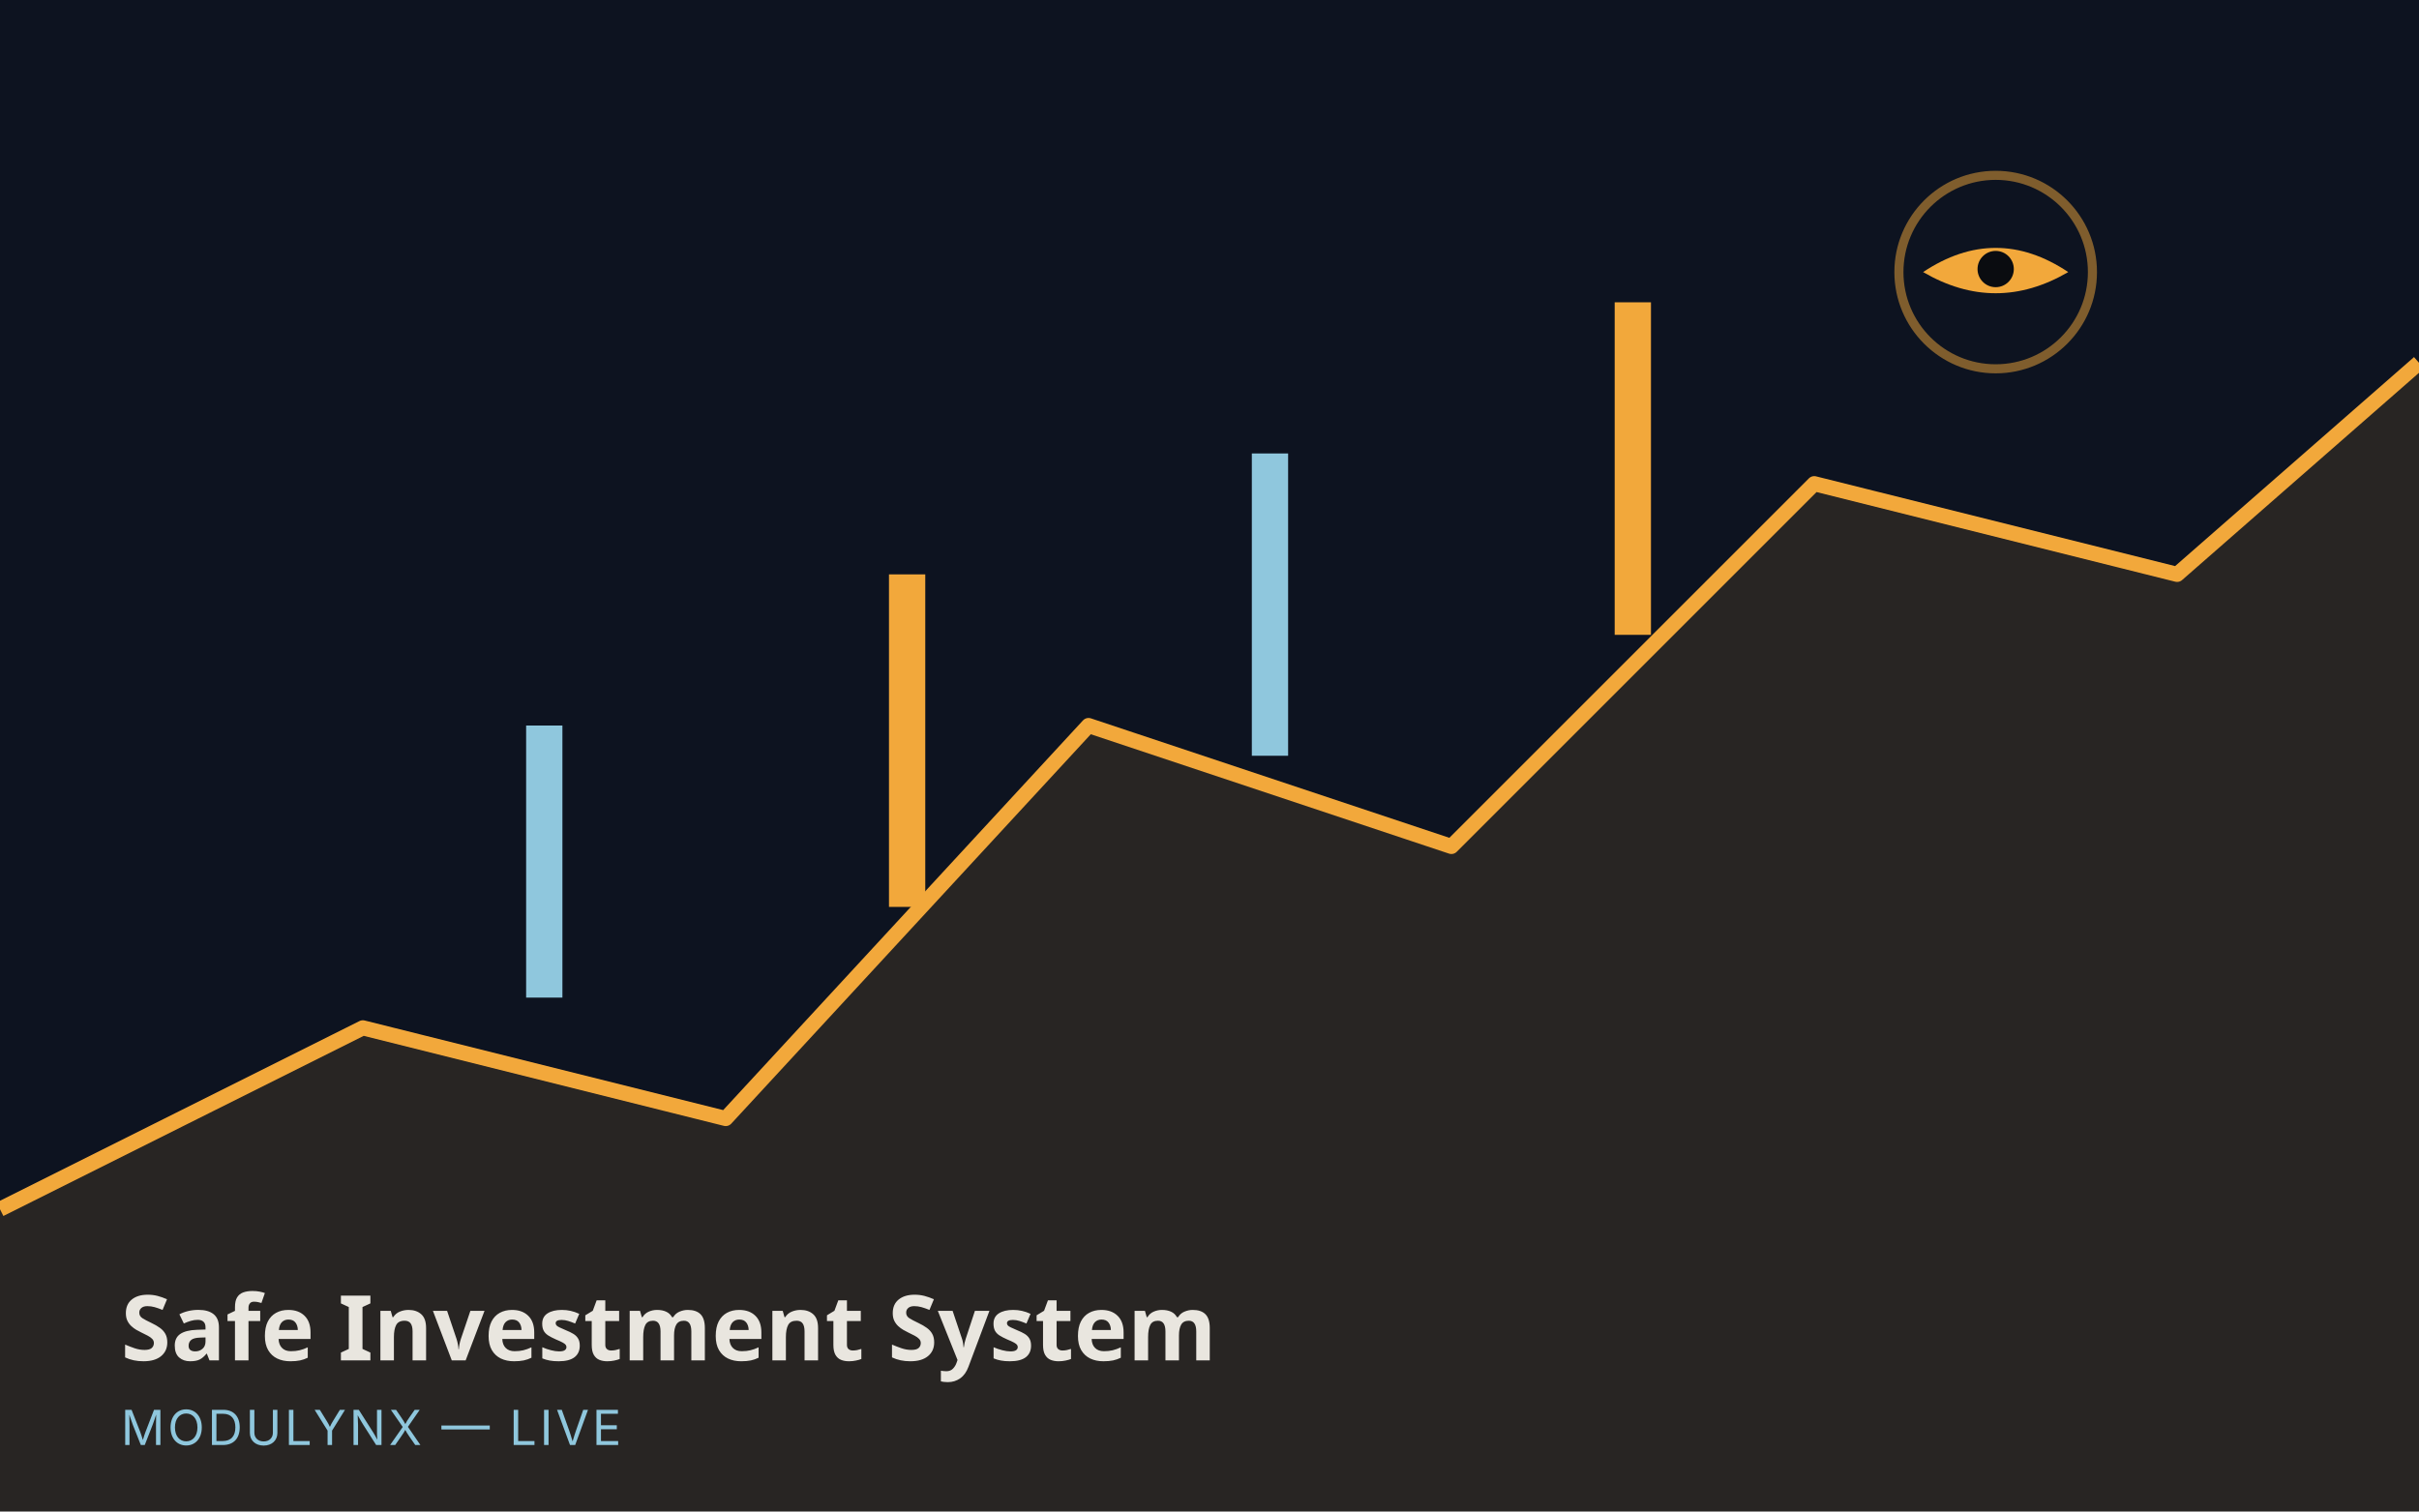
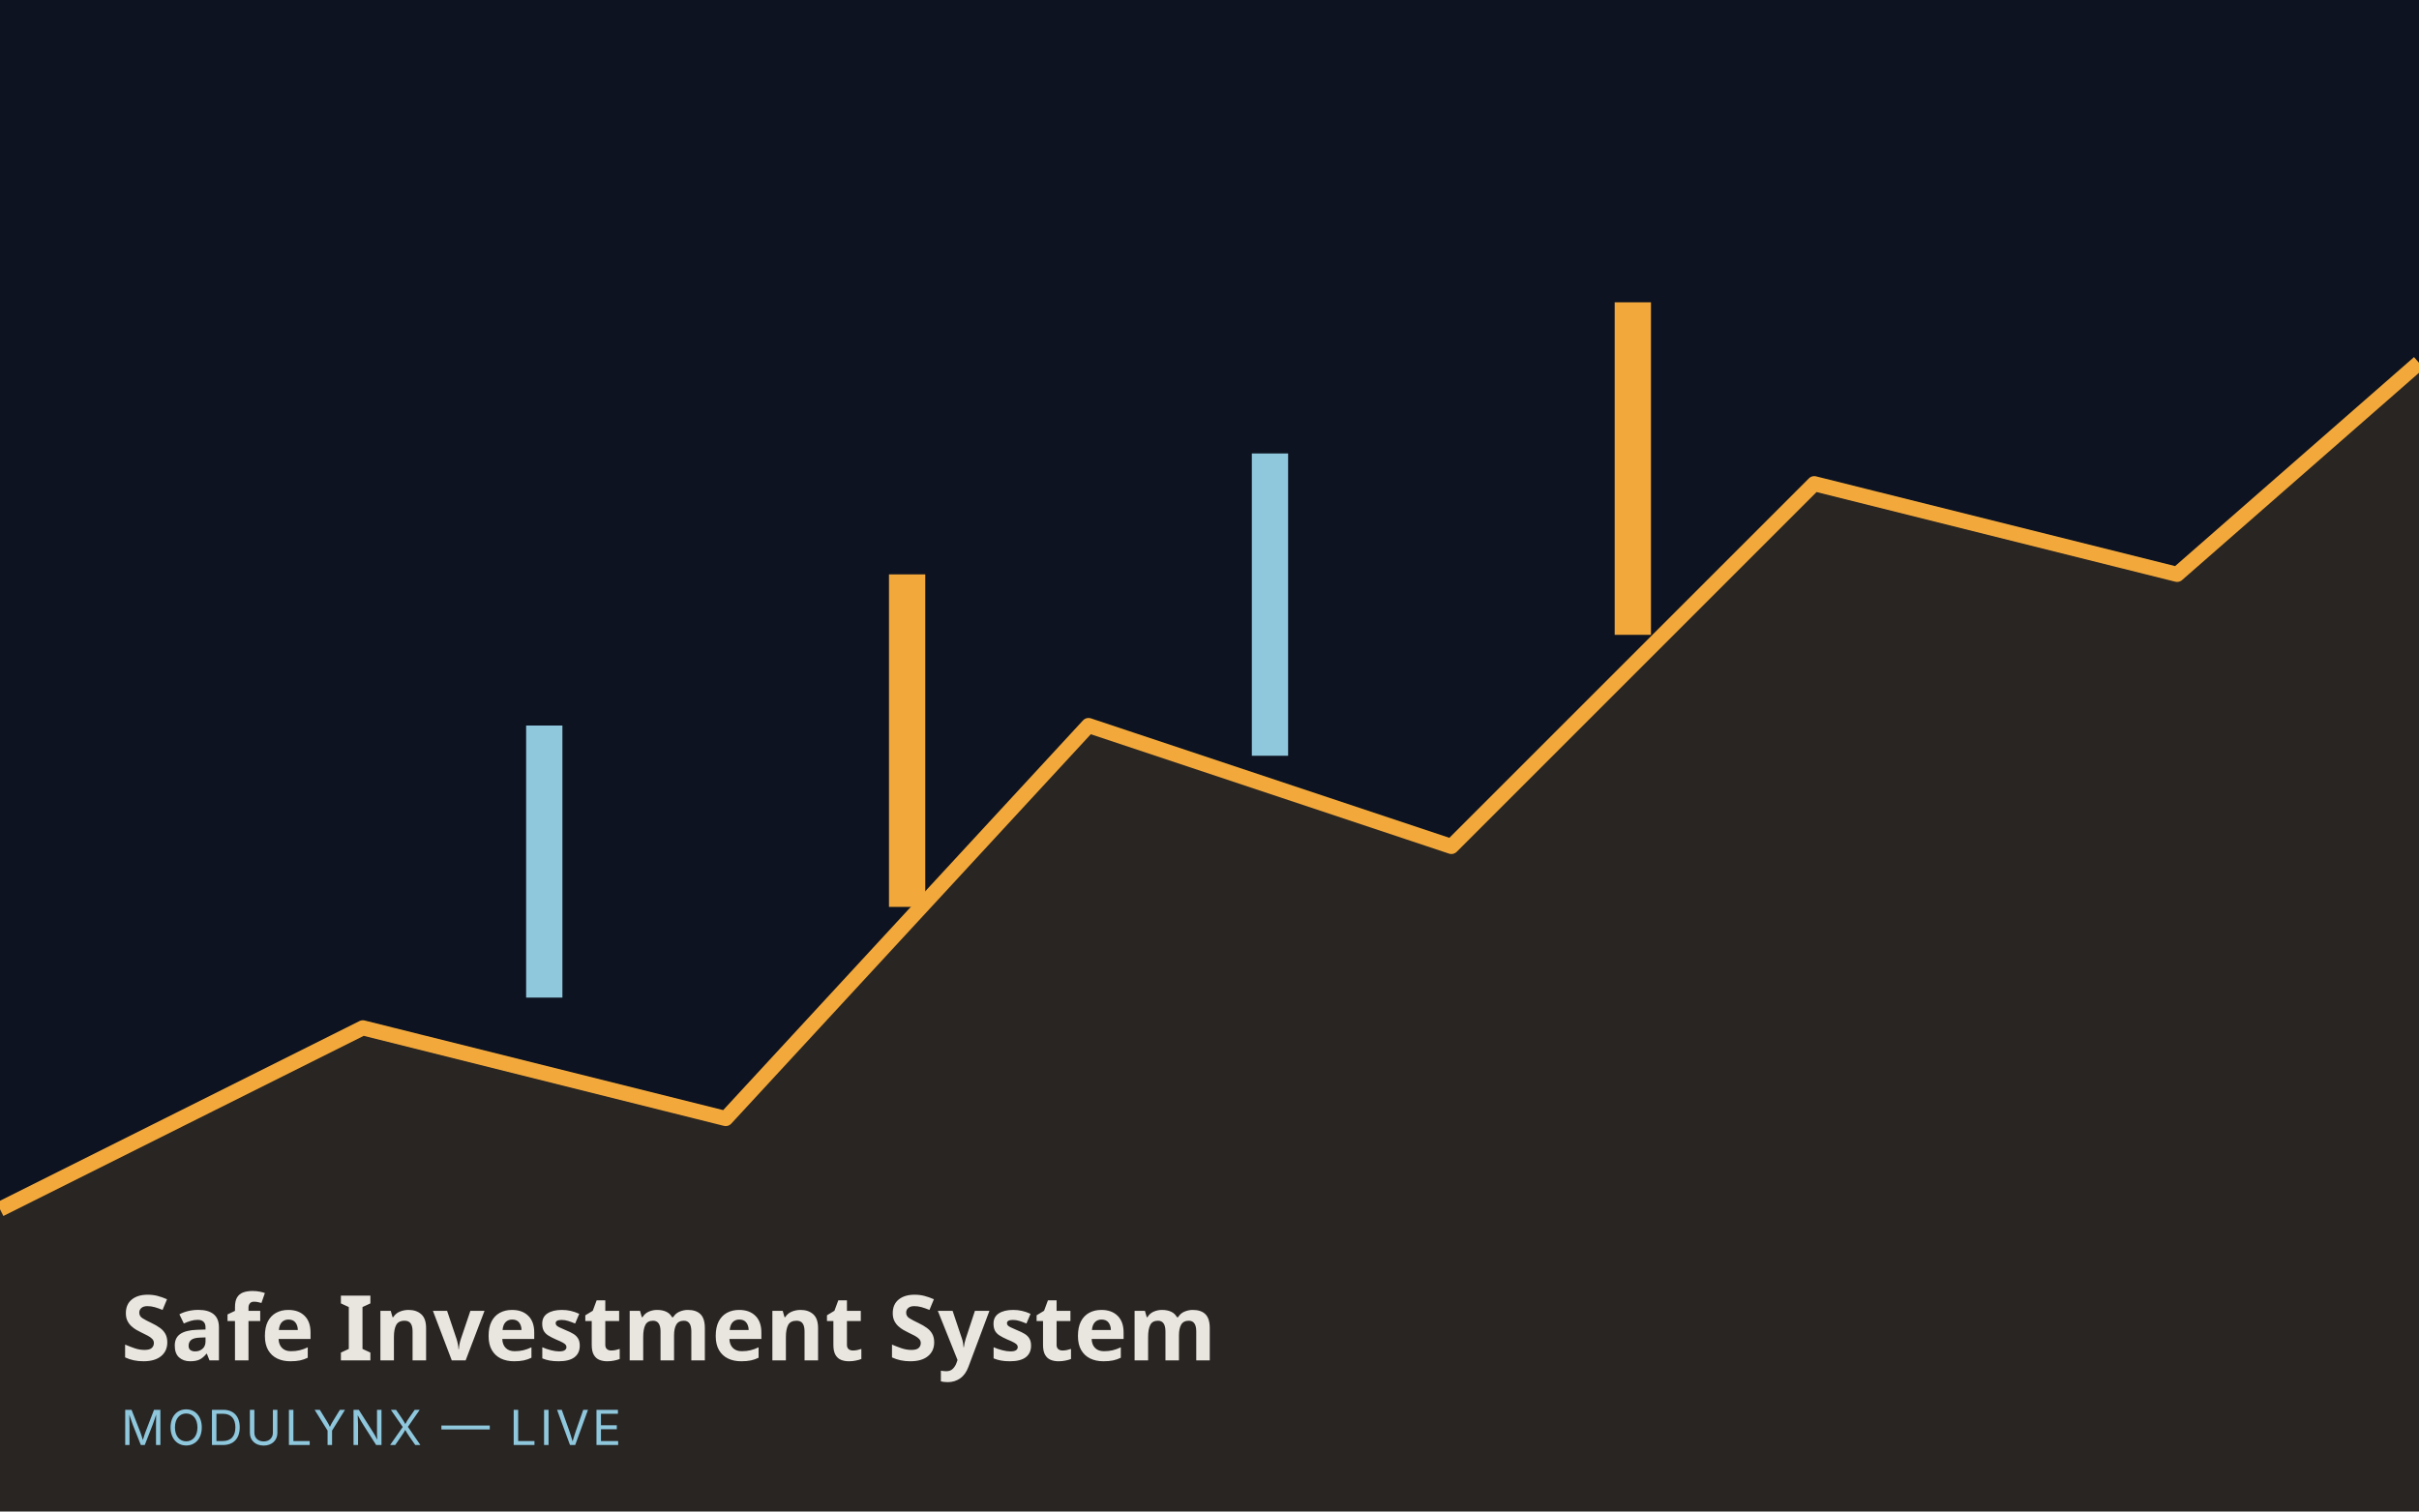
<svg xmlns="http://www.w3.org/2000/svg" viewBox="0 0 800 500" width="800" height="500">
  <rect width="800" height="500" fill="#0d1320" />
  <path d="M0 400 L120 340 L240 370 L360 240 L480 280 L600 160 L720 190 L800 120 L800 500 L0 500 Z" fill="rgba(242,168,59,.12)" />
  <path d="M0 400 L120 340 L240 370 L360 240 L480 280 L600 160 L720 190 L800 120" fill="none" stroke="#f2a83b" stroke-width="5" stroke-linejoin="round" />
  <g stroke-width="12">
    <line x1="180" y1="240" x2="180" y2="330" stroke="#8fc7dd" />
    <line x1="300" y1="190" x2="300" y2="300" stroke="#f2a83b" />
    <line x1="420" y1="150" x2="420" y2="250" stroke="#8fc7dd" />
    <line x1="540" y1="100" x2="540" y2="210" stroke="#f2a83b" />
  </g>
-   <circle cx="660" cy="90" r="32" fill="none" stroke="rgba(242,168,59,.5)" stroke-width="3" />
-   <path d="M636 90 Q 660 74 684 90 Q 660 104 636 90 Z" fill="#f2a83b" />
-   <circle cx="660" cy="89" r="6" fill="#0a0c10" />
  <text x="40" y="450" font-family="'Space Grotesk','Segoe UI',sans-serif" font-weight="700" font-size="30" fill="#e9e6df">Safe Investment System</text>
  <text x="40" y="478" font-family="'Inter','Segoe UI',sans-serif" font-size="16" fill="#8fc7dd" letter-spacing="1">MODULYNX — LIVE</text>
</svg>
